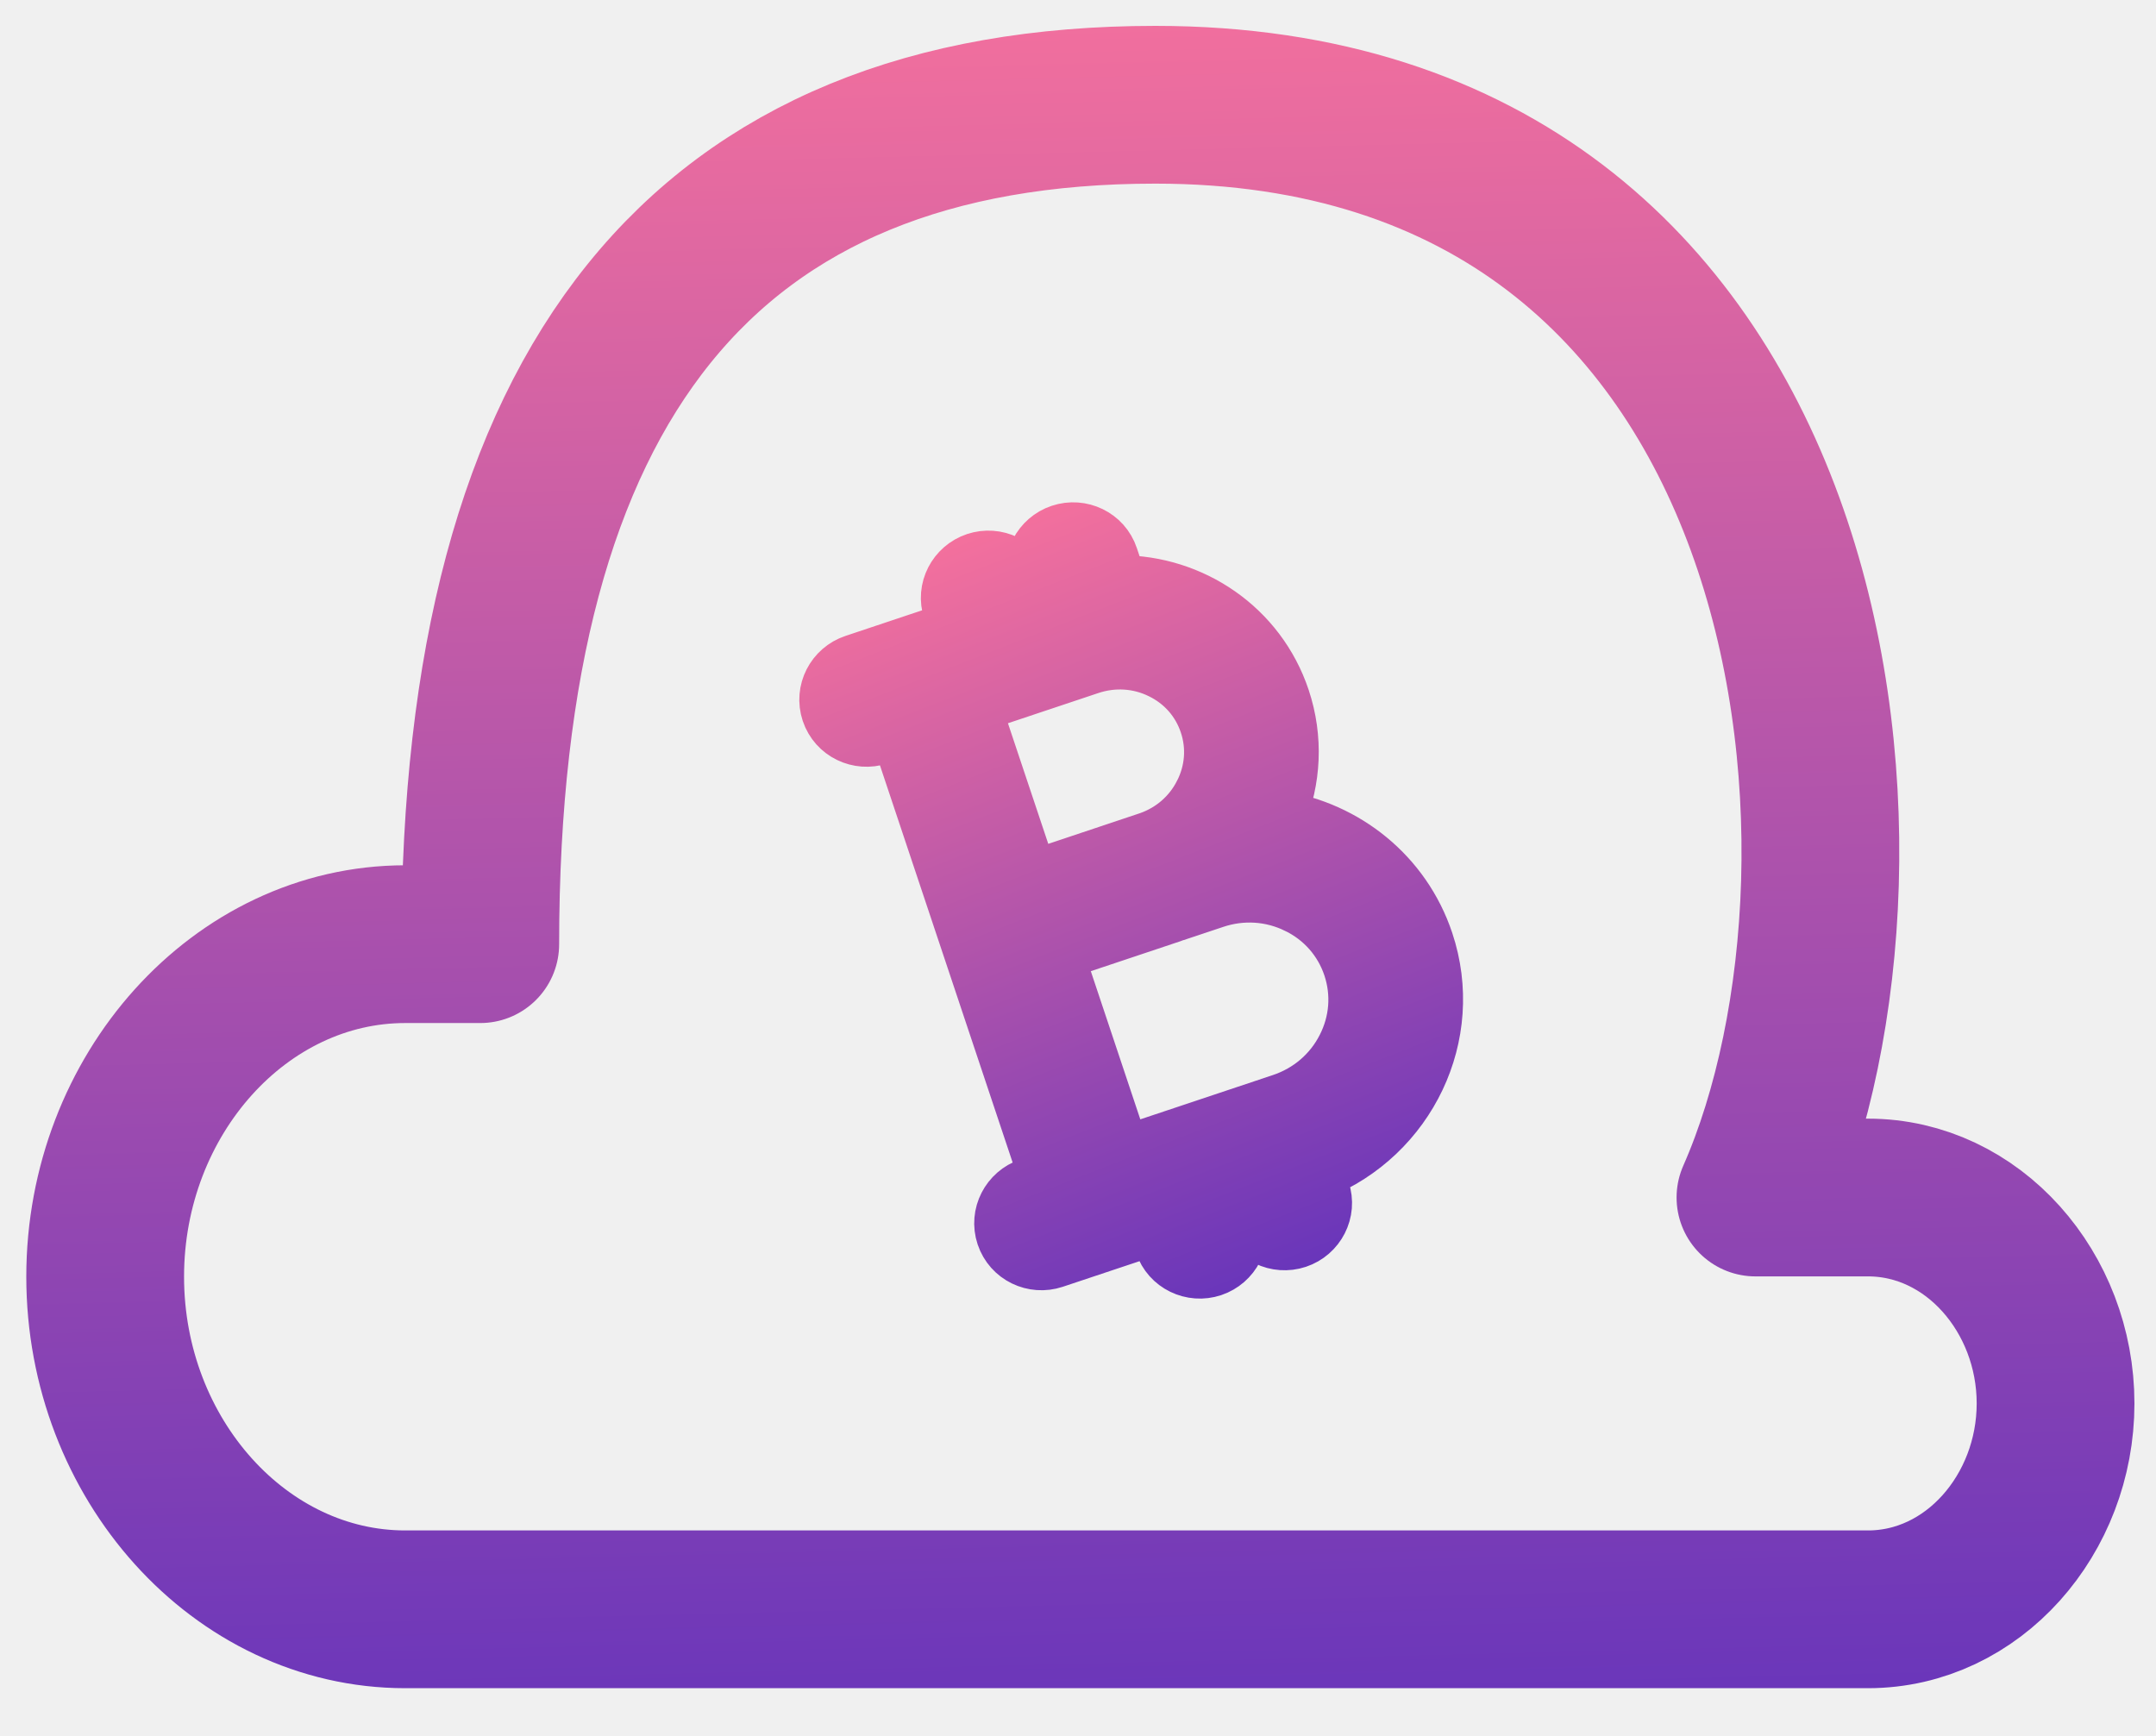
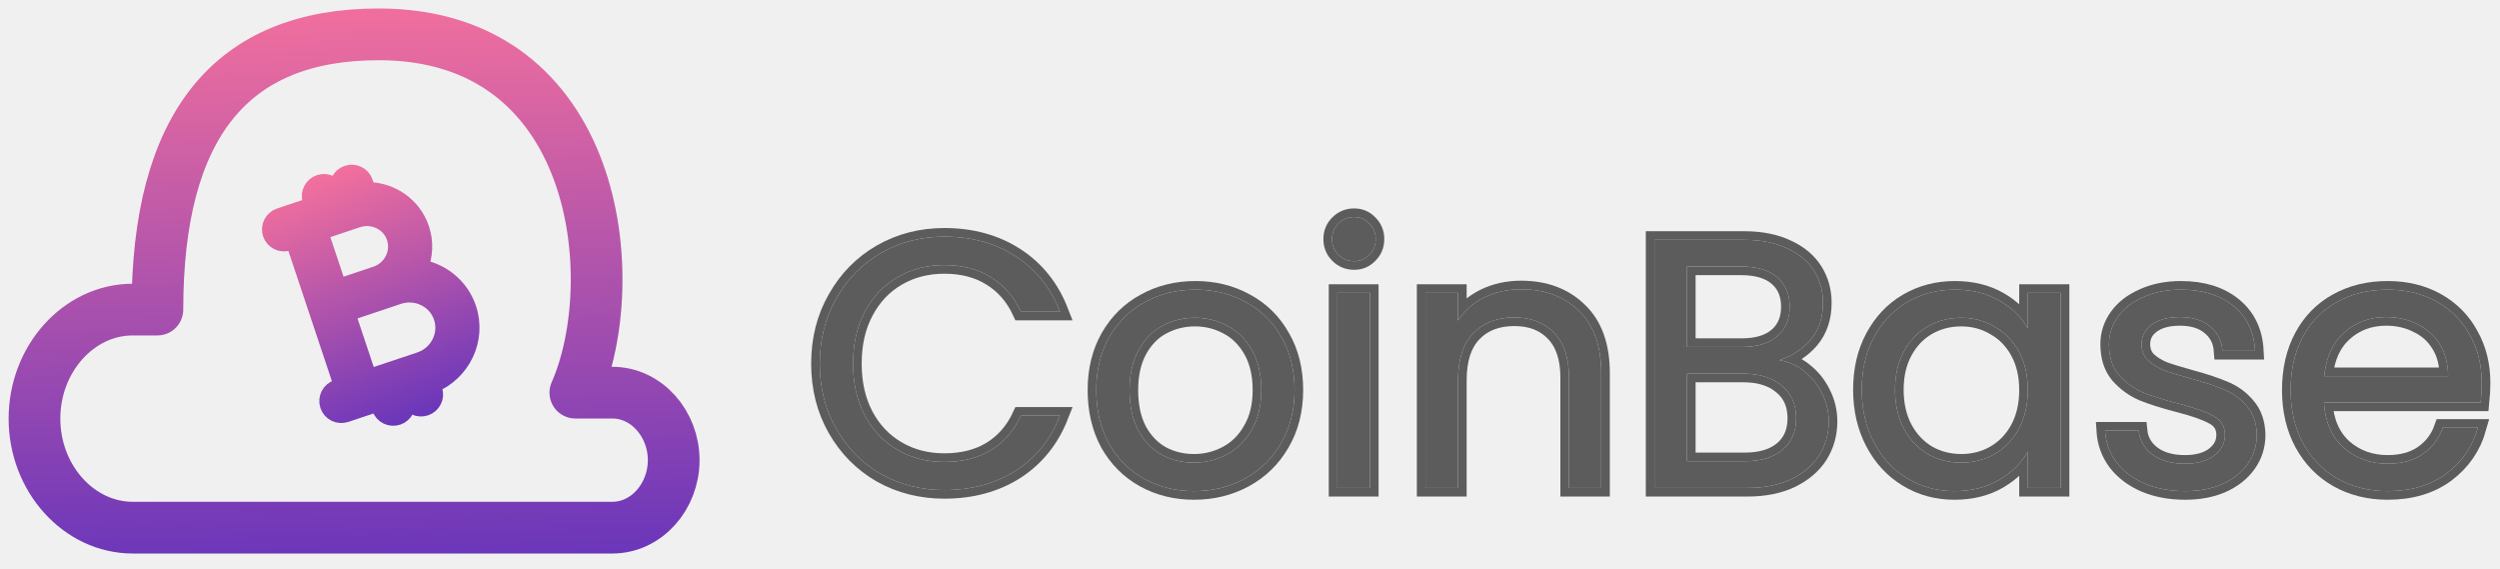
- <svg xmlns="http://www.w3.org/2000/svg" width="41" height="33" viewBox="0 0 41 33" fill="none">
-   <path d="M26.251 30.604H35.523C37.52 30.604 39.09 28.797 39.09 26.689C39.09 24.581 37.52 22.773 35.523 22.773C34.81 22.773 34.097 22.773 33.383 22.773C36.237 16.298 34.81 1.992 21.971 1.992C13.412 1.992 9.133 7.263 9.133 17.955H7.706C4.568 17.955 2 20.816 2 24.279C2 27.743 4.568 30.604 7.706 30.604H14.839H26.251Z" stroke="url(#paint0_linear_11_2)" stroke-width="3" stroke-linecap="round" stroke-linejoin="round" />
-   <path d="M21.847 15.935L19.619 16.68L18.535 13.438L20.729 12.705C21.175 12.556 21.649 12.586 22.065 12.79L22.065 12.79C22.481 12.992 22.786 13.34 22.93 13.772C23.074 14.203 23.039 14.664 22.829 15.076L22.828 15.077C22.624 15.479 22.278 15.782 21.847 15.935ZM16.727 14.041L17.053 13.932L19.887 22.415L19.561 22.523C19.16 22.657 18.928 23.093 19.066 23.507C19.205 23.922 19.652 24.13 20.053 23.996L21.974 23.355L22.078 23.666C22.216 24.08 22.664 24.289 23.065 24.155C23.466 24.021 23.698 23.585 23.56 23.171L23.456 22.859L23.586 22.816L23.69 23.127C23.828 23.542 24.276 23.75 24.677 23.616C25.079 23.482 25.31 23.046 25.171 22.632L25.065 22.314C26.805 21.613 27.74 19.688 27.142 17.897C26.71 16.605 25.597 15.737 24.331 15.536C24.619 14.84 24.668 14.045 24.412 13.277C23.956 11.912 22.677 11.06 21.305 11.059L21.145 10.581L21.145 10.581C21.007 10.167 20.56 9.959 20.159 10.093C19.758 10.226 19.525 10.662 19.663 11.076L19.768 11.389L19.638 11.432L19.534 11.12C19.534 11.12 19.534 11.12 19.534 11.12C19.395 10.705 18.948 10.497 18.547 10.631C18.146 10.765 17.913 11.2 18.052 11.615L18.156 11.927L17.873 12.022L17.873 12.021L17.398 12.179L16.235 12.568C15.834 12.702 15.602 13.137 15.74 13.552C15.879 13.966 16.326 14.175 16.727 14.041ZM25.542 19.909L25.542 19.909C25.298 20.388 24.881 20.746 24.363 20.919L21.369 21.919L20.111 18.153L22.304 17.42C22.321 17.415 22.338 17.409 22.349 17.404L23.104 17.152C23.622 16.979 24.171 17.015 24.654 17.251L24.655 17.251C25.137 17.486 25.492 17.891 25.66 18.392C25.827 18.894 25.787 19.43 25.542 19.909Z" fill="url(#paint1_linear_11_2)" stroke="url(#paint2_linear_11_2)" />
+ <svg xmlns="http://www.w3.org/2000/svg" width="145" height="33" viewBox="0 0 145 33" fill="none">
+   <mask id="path-1-outside-1_32_3260" maskUnits="userSpaceOnUse" x="46.566" y="11.589" width="98" height="18" fill="black">
+     <rect fill="white" x="46.566" y="11.589" width="98" height="18" />
+     <path d="M47.566 21.094C47.566 19.691 47.885 18.431 48.522 17.317C49.159 16.188 50.024 15.307 51.118 14.674C52.225 14.041 53.451 13.725 54.794 13.725C56.372 13.725 57.75 14.103 58.926 14.86C60.103 15.617 60.962 16.69 61.502 18.08H59.238C58.836 17.213 58.255 16.546 57.493 16.078C56.746 15.61 55.846 15.376 54.794 15.376C53.783 15.376 52.876 15.61 52.073 16.078C51.27 16.546 50.64 17.213 50.183 18.08C49.726 18.934 49.498 19.938 49.498 21.094C49.498 22.236 49.726 23.241 50.183 24.108C50.64 24.962 51.27 25.622 52.073 26.09C52.876 26.558 53.783 26.792 54.794 26.792C55.846 26.792 56.746 26.565 57.493 26.111C58.255 25.643 58.836 24.975 59.238 24.108H61.502C60.962 25.485 60.103 26.551 58.926 27.308C57.75 28.051 56.372 28.423 54.794 28.423C53.451 28.423 52.225 28.113 51.118 27.494C50.024 26.861 49.159 25.987 48.522 24.872C47.885 23.757 47.566 22.498 47.566 21.094Z" />
+     <path d="M69.278 28.485C68.212 28.485 67.243 28.244 66.371 27.762C65.513 27.28 64.834 26.599 64.336 25.718C63.851 24.824 63.609 23.792 63.609 22.622C63.609 21.466 63.858 20.447 64.356 19.567C64.869 18.672 65.561 17.991 66.433 17.523C67.305 17.041 68.281 16.8 69.362 16.8C70.441 16.8 71.418 17.041 72.29 17.523C73.162 17.991 73.847 18.665 74.346 19.546C74.858 20.427 75.114 21.452 75.114 22.622C75.114 23.792 74.851 24.824 74.325 25.718C73.813 26.599 73.114 27.28 72.227 27.762C71.341 28.244 70.358 28.485 69.278 28.485ZM69.278 26.833C69.957 26.833 70.594 26.675 71.189 26.358C71.784 26.042 72.262 25.567 72.622 24.934C72.996 24.301 73.183 23.53 73.183 22.622C73.183 21.714 73.003 20.943 72.643 20.31C72.283 19.677 71.812 19.209 71.231 18.906C70.649 18.59 70.019 18.431 69.341 18.431C68.648 18.431 68.012 18.59 67.43 18.906C66.862 19.209 66.406 19.677 66.059 20.31C65.713 20.943 65.54 21.714 65.54 22.622C65.54 23.544 65.706 24.322 66.039 24.955C66.385 25.588 66.842 26.062 67.409 26.379C67.977 26.682 68.6 26.833 69.278 26.833Z" />
+     <path d="M78.575 15.149C78.215 15.149 77.91 15.025 77.661 14.777C77.412 14.53 77.287 14.227 77.287 13.869C77.287 13.511 77.412 13.208 77.661 12.961C77.91 12.713 78.215 12.589 78.575 12.589C78.921 12.589 79.212 12.713 79.447 12.961C79.697 13.208 79.821 13.511 79.821 13.869C79.821 14.227 79.697 14.53 79.447 14.777C79.212 15.025 78.921 15.149 78.575 15.149ZM79.489 16.986V28.299H77.599V16.986H79.489Z" />
+     <path d="M88.255 16.78C89.639 16.78 90.761 17.2 91.619 18.039C92.478 18.865 92.907 20.062 92.907 21.631V28.299H91.038V21.899C91.038 20.771 90.754 19.911 90.186 19.319C89.619 18.713 88.843 18.411 87.86 18.411C86.863 18.411 86.067 18.72 85.472 19.34C84.891 19.959 84.6 20.86 84.6 22.044V28.299H82.71V16.986H84.6V18.596C84.974 18.018 85.479 17.571 86.116 17.255C86.766 16.938 87.48 16.78 88.255 16.78Z" />
+     <path d="M103.242 20.888C103.768 20.97 104.246 21.184 104.675 21.528C105.118 21.872 105.464 22.299 105.713 22.808C105.976 23.317 106.108 23.86 106.108 24.439C106.108 25.168 105.921 25.828 105.547 26.42C105.173 26.998 104.626 27.459 103.907 27.803C103.2 28.134 102.363 28.299 101.394 28.299H95.994V13.91H101.186C102.169 13.91 103.007 14.075 103.699 14.406C104.391 14.722 104.91 15.156 105.256 15.706C105.603 16.257 105.776 16.876 105.776 17.564C105.776 18.418 105.54 19.126 105.07 19.691C104.613 20.241 104.003 20.64 103.242 20.888ZM97.884 20.124H101.061C101.947 20.124 102.633 19.918 103.117 19.505C103.602 19.092 103.844 18.521 103.844 17.791C103.844 17.062 103.602 16.491 103.117 16.078C102.633 15.665 101.934 15.459 101.02 15.459H97.884V20.124ZM101.227 26.751C102.169 26.751 102.903 26.53 103.429 26.09C103.955 25.65 104.218 25.037 104.218 24.253C104.218 23.454 103.941 22.828 103.387 22.374C102.834 21.906 102.093 21.672 101.165 21.672H97.884V26.751H101.227Z" />
+     <path d="M108.024 22.601C108.024 21.445 108.26 20.434 108.731 19.567C109.201 18.686 109.845 18.005 110.662 17.523C111.493 17.041 112.413 16.8 113.424 16.8C114.421 16.8 115.286 17.014 116.02 17.44C116.754 17.867 117.301 18.404 117.661 19.05V16.986H119.571V28.299H117.661V26.193C117.287 26.854 116.726 27.404 115.979 27.845C115.245 28.271 114.386 28.485 113.403 28.485C112.393 28.485 111.479 28.237 110.662 27.741C109.845 27.246 109.201 26.551 108.731 25.657C108.26 24.762 108.024 23.744 108.024 22.601ZM117.661 22.622C117.661 21.769 117.488 21.025 117.142 20.392C116.795 19.759 116.325 19.278 115.729 18.947C115.148 18.603 114.504 18.431 113.798 18.431C113.092 18.431 112.448 18.596 111.866 18.927C111.285 19.257 110.821 19.739 110.475 20.372C110.129 21.005 109.956 21.748 109.956 22.601C109.956 23.468 110.129 24.225 110.475 24.872C110.821 25.505 111.285 25.994 111.866 26.338C112.448 26.668 113.092 26.833 113.798 26.833C114.504 26.833 115.148 26.668 115.729 26.338C116.325 25.994 116.795 25.505 117.142 24.872C117.488 24.225 117.661 23.475 117.661 22.622Z" />
+     <path d="M126.794 28.485C125.922 28.485 125.14 28.34 124.447 28.051C123.755 27.748 123.208 27.335 122.807 26.812C122.405 26.276 122.184 25.663 122.142 24.975H124.094C124.15 25.54 124.413 26.001 124.883 26.358C125.368 26.716 125.998 26.895 126.773 26.895C127.493 26.895 128.061 26.737 128.476 26.42C128.892 26.104 129.099 25.705 129.099 25.223C129.099 24.727 128.878 24.363 128.435 24.129C127.992 23.881 127.306 23.64 126.379 23.406C125.534 23.186 124.842 22.966 124.302 22.746C123.776 22.512 123.319 22.175 122.931 21.734C122.557 21.28 122.37 20.688 122.37 19.959C122.37 19.381 122.544 18.851 122.89 18.369C123.236 17.888 123.727 17.509 124.364 17.234C125.001 16.945 125.728 16.8 126.545 16.8C127.805 16.8 128.822 17.117 129.598 17.75C130.373 18.383 130.788 19.25 130.844 20.351H128.954C128.912 19.759 128.67 19.285 128.227 18.927C127.798 18.569 127.216 18.39 126.483 18.39C125.804 18.39 125.264 18.535 124.863 18.823C124.461 19.113 124.26 19.491 124.26 19.959C124.26 20.331 124.378 20.64 124.613 20.888C124.863 21.122 125.167 21.314 125.527 21.466C125.901 21.604 126.413 21.762 127.064 21.941C127.881 22.161 128.545 22.381 129.058 22.601C129.57 22.808 130.006 23.124 130.366 23.551C130.74 23.977 130.934 24.535 130.948 25.223C130.948 25.842 130.775 26.4 130.428 26.895C130.082 27.39 129.591 27.783 128.954 28.072C128.331 28.347 127.611 28.485 126.794 28.485Z" />
+     <path d="M143.999 22.209C143.999 22.567 143.979 22.945 143.937 23.344H134.841C134.91 24.459 135.291 25.333 135.983 25.966C136.689 26.585 137.541 26.895 138.537 26.895C139.354 26.895 140.033 26.709 140.573 26.338C141.127 25.952 141.514 25.443 141.736 24.81H143.771C143.466 25.897 142.857 26.785 141.943 27.473C141.03 28.148 139.894 28.485 138.537 28.485C137.458 28.485 136.488 28.244 135.63 27.762C134.785 27.28 134.121 26.599 133.636 25.718C133.152 24.824 132.909 23.792 132.909 22.622C132.909 21.452 133.145 20.427 133.615 19.546C134.086 18.665 134.744 17.991 135.588 17.523C136.447 17.041 137.43 16.8 138.537 16.8C139.617 16.8 140.573 17.034 141.403 17.502C142.234 17.97 142.871 18.617 143.314 19.443C143.771 20.255 143.999 21.177 143.999 22.209ZM142.047 21.817C142.047 21.101 141.888 20.489 141.57 19.98C141.251 19.456 140.815 19.064 140.261 18.803C139.721 18.528 139.119 18.39 138.454 18.39C137.499 18.39 136.682 18.693 136.004 19.298C135.339 19.904 134.958 20.743 134.862 21.817H142.047Z" />
+   </mask>
+   <path d="M47.566 21.094C47.566 19.691 47.885 18.431 48.522 17.317C49.159 16.188 50.024 15.307 51.118 14.674C52.225 14.041 53.451 13.725 54.794 13.725C56.372 13.725 57.75 14.103 58.926 14.86C60.103 15.617 60.962 16.69 61.502 18.08H59.238C58.836 17.213 58.255 16.546 57.493 16.078C56.746 15.61 55.846 15.376 54.794 15.376C53.783 15.376 52.876 15.61 52.073 16.078C51.27 16.546 50.64 17.213 50.183 18.08C49.726 18.934 49.498 19.938 49.498 21.094C49.498 22.236 49.726 23.241 50.183 24.108C50.64 24.962 51.27 25.622 52.073 26.09C52.876 26.558 53.783 26.792 54.794 26.792C55.846 26.792 56.746 26.565 57.493 26.111C58.255 25.643 58.836 24.975 59.238 24.108H61.502C60.962 25.485 60.103 26.551 58.926 27.308C57.75 28.051 56.372 28.423 54.794 28.423C53.451 28.423 52.225 28.113 51.118 27.494C50.024 26.861 49.159 25.987 48.522 24.872C47.885 23.757 47.566 22.498 47.566 21.094Z" fill="#5C5C5C" />
+   <path d="M69.278 28.485C68.212 28.485 67.243 28.244 66.371 27.762C65.513 27.28 64.834 26.599 64.336 25.718C63.851 24.824 63.609 23.792 63.609 22.622C63.609 21.466 63.858 20.447 64.356 19.567C64.869 18.672 65.561 17.991 66.433 17.523C67.305 17.041 68.281 16.8 69.362 16.8C70.441 16.8 71.418 17.041 72.29 17.523C73.162 17.991 73.847 18.665 74.346 19.546C74.858 20.427 75.114 21.452 75.114 22.622C75.114 23.792 74.851 24.824 74.325 25.718C73.813 26.599 73.114 27.28 72.227 27.762C71.341 28.244 70.358 28.485 69.278 28.485ZM69.278 26.833C69.957 26.833 70.594 26.675 71.189 26.358C71.784 26.042 72.262 25.567 72.622 24.934C72.996 24.301 73.183 23.53 73.183 22.622C73.183 21.714 73.003 20.943 72.643 20.31C72.283 19.677 71.812 19.209 71.231 18.906C70.649 18.59 70.019 18.431 69.341 18.431C68.648 18.431 68.012 18.59 67.43 18.906C66.862 19.209 66.406 19.677 66.059 20.31C65.713 20.943 65.54 21.714 65.54 22.622C65.54 23.544 65.706 24.322 66.039 24.955C66.385 25.588 66.842 26.062 67.409 26.379C67.977 26.682 68.6 26.833 69.278 26.833Z" fill="#5C5C5C" />
+   <path d="M78.575 15.149C78.215 15.149 77.91 15.025 77.661 14.777C77.412 14.53 77.287 14.227 77.287 13.869C77.287 13.511 77.412 13.208 77.661 12.961C77.91 12.713 78.215 12.589 78.575 12.589C78.921 12.589 79.212 12.713 79.447 12.961C79.697 13.208 79.821 13.511 79.821 13.869C79.821 14.227 79.697 14.53 79.447 14.777C79.212 15.025 78.921 15.149 78.575 15.149ZM79.489 16.986V28.299H77.599V16.986H79.489Z" fill="#5C5C5C" />
+   <path d="M88.255 16.78C89.639 16.78 90.761 17.2 91.619 18.039C92.478 18.865 92.907 20.062 92.907 21.631V28.299H91.038V21.899C91.038 20.771 90.754 19.911 90.186 19.319C89.619 18.713 88.843 18.411 87.86 18.411C86.863 18.411 86.067 18.72 85.472 19.34C84.891 19.959 84.6 20.86 84.6 22.044V28.299H82.71V16.986H84.6V18.596C84.974 18.018 85.479 17.571 86.116 17.255C86.766 16.938 87.48 16.78 88.255 16.78Z" fill="#5C5C5C" />
+   <path d="M103.242 20.888C103.768 20.97 104.246 21.184 104.675 21.528C105.118 21.872 105.464 22.299 105.713 22.808C105.976 23.317 106.108 23.86 106.108 24.439C106.108 25.168 105.921 25.828 105.547 26.42C105.173 26.998 104.626 27.459 103.907 27.803C103.2 28.134 102.363 28.299 101.394 28.299H95.994V13.91H101.186C102.169 13.91 103.007 14.075 103.699 14.406C104.391 14.722 104.91 15.156 105.256 15.706C105.603 16.257 105.776 16.876 105.776 17.564C105.776 18.418 105.54 19.126 105.07 19.691C104.613 20.241 104.003 20.64 103.242 20.888ZM97.884 20.124H101.061C101.947 20.124 102.633 19.918 103.117 19.505C103.602 19.092 103.844 18.521 103.844 17.791C103.844 17.062 103.602 16.491 103.117 16.078C102.633 15.665 101.934 15.459 101.02 15.459H97.884V20.124ZM101.227 26.751C102.169 26.751 102.903 26.53 103.429 26.09C103.955 25.65 104.218 25.037 104.218 24.253C104.218 23.454 103.941 22.828 103.387 22.374C102.834 21.906 102.093 21.672 101.165 21.672H97.884V26.751H101.227Z" fill="#5C5C5C" />
+   <path d="M108.024 22.601C108.024 21.445 108.26 20.434 108.731 19.567C109.201 18.686 109.845 18.005 110.662 17.523C111.493 17.041 112.413 16.8 113.424 16.8C114.421 16.8 115.286 17.014 116.02 17.44C116.754 17.867 117.301 18.404 117.661 19.05V16.986H119.571V28.299H117.661V26.193C117.287 26.854 116.726 27.404 115.979 27.845C115.245 28.271 114.386 28.485 113.403 28.485C112.393 28.485 111.479 28.237 110.662 27.741C109.845 27.246 109.201 26.551 108.731 25.657C108.26 24.762 108.024 23.744 108.024 22.601ZM117.661 22.622C117.661 21.769 117.488 21.025 117.142 20.392C116.795 19.759 116.325 19.278 115.729 18.947C115.148 18.603 114.504 18.431 113.798 18.431C113.092 18.431 112.448 18.596 111.866 18.927C111.285 19.257 110.821 19.739 110.475 20.372C110.129 21.005 109.956 21.748 109.956 22.601C109.956 23.468 110.129 24.225 110.475 24.872C110.821 25.505 111.285 25.994 111.866 26.338C112.448 26.668 113.092 26.833 113.798 26.833C114.504 26.833 115.148 26.668 115.729 26.338C116.325 25.994 116.795 25.505 117.142 24.872C117.488 24.225 117.661 23.475 117.661 22.622Z" fill="#5C5C5C" />
+   <path d="M126.794 28.485C125.922 28.485 125.14 28.34 124.447 28.051C123.755 27.748 123.208 27.335 122.807 26.812C122.405 26.276 122.184 25.663 122.142 24.975H124.094C124.15 25.54 124.413 26.001 124.883 26.358C125.368 26.716 125.998 26.895 126.773 26.895C127.493 26.895 128.061 26.737 128.476 26.42C128.892 26.104 129.099 25.705 129.099 25.223C129.099 24.727 128.878 24.363 128.435 24.129C127.992 23.881 127.306 23.64 126.379 23.406C125.534 23.186 124.842 22.966 124.302 22.746C123.776 22.512 123.319 22.175 122.931 21.734C122.557 21.28 122.37 20.688 122.37 19.959C122.37 19.381 122.544 18.851 122.89 18.369C123.236 17.888 123.727 17.509 124.364 17.234C125.001 16.945 125.728 16.8 126.545 16.8C127.805 16.8 128.822 17.117 129.598 17.75C130.373 18.383 130.788 19.25 130.844 20.351H128.954C128.912 19.759 128.67 19.285 128.227 18.927C127.798 18.569 127.216 18.39 126.483 18.39C125.804 18.39 125.264 18.535 124.863 18.823C124.461 19.113 124.26 19.491 124.26 19.959C124.26 20.331 124.378 20.64 124.613 20.888C124.863 21.122 125.167 21.314 125.527 21.466C125.901 21.604 126.413 21.762 127.064 21.941C127.881 22.161 128.545 22.381 129.058 22.601C129.57 22.808 130.006 23.124 130.366 23.551C130.74 23.977 130.934 24.535 130.948 25.223C130.948 25.842 130.775 26.4 130.428 26.895C130.082 27.39 129.591 27.783 128.954 28.072C128.331 28.347 127.611 28.485 126.794 28.485Z" fill="#5C5C5C" />
+   <path d="M143.999 22.209C143.999 22.567 143.979 22.945 143.937 23.344H134.841C134.91 24.459 135.291 25.333 135.983 25.966C136.689 26.585 137.541 26.895 138.537 26.895C139.354 26.895 140.033 26.709 140.573 26.338C141.127 25.952 141.514 25.443 141.736 24.81H143.771C143.466 25.897 142.857 26.785 141.943 27.473C141.03 28.148 139.894 28.485 138.537 28.485C137.458 28.485 136.488 28.244 135.63 27.762C134.785 27.28 134.121 26.599 133.636 25.718C133.152 24.824 132.909 23.792 132.909 22.622C132.909 21.452 133.145 20.427 133.615 19.546C134.086 18.665 134.744 17.991 135.588 17.523C136.447 17.041 137.43 16.8 138.537 16.8C139.617 16.8 140.573 17.034 141.403 17.502C142.234 17.97 142.871 18.617 143.314 19.443C143.771 20.255 143.999 21.177 143.999 22.209ZM142.047 21.817C142.047 21.101 141.888 20.489 141.57 19.98C141.251 19.456 140.815 19.064 140.261 18.803C139.721 18.528 139.119 18.39 138.454 18.39C137.499 18.39 136.682 18.693 136.004 19.298C135.339 19.904 134.958 20.743 134.862 21.817H142.047Z" fill="#5C5C5C" />
+   <path d="M47.566 21.094C47.566 19.691 47.885 18.431 48.522 17.317C49.159 16.188 50.024 15.307 51.118 14.674C52.225 14.041 53.451 13.725 54.794 13.725C56.372 13.725 57.75 14.103 58.926 14.86C60.103 15.617 60.962 16.69 61.502 18.08H59.238C58.836 17.213 58.255 16.546 57.493 16.078C56.746 15.61 55.846 15.376 54.794 15.376C53.783 15.376 52.876 15.61 52.073 16.078C51.27 16.546 50.64 17.213 50.183 18.08C49.726 18.934 49.498 19.938 49.498 21.094C49.498 22.236 49.726 23.241 50.183 24.108C50.64 24.962 51.27 25.622 52.073 26.09C52.876 26.558 53.783 26.792 54.794 26.792C55.846 26.792 56.746 26.565 57.493 26.111C58.255 25.643 58.836 24.975 59.238 24.108H61.502C60.962 25.485 60.103 26.551 58.926 27.308C57.75 28.051 56.372 28.423 54.794 28.423C53.451 28.423 52.225 28.113 51.118 27.494C50.024 26.861 49.159 25.987 48.522 24.872C47.885 23.757 47.566 22.498 47.566 21.094Z" stroke="#5C5C5C" mask="url(#path-1-outside-1_32_3260)" />
+   <path d="M69.278 28.485C68.212 28.485 67.243 28.244 66.371 27.762C65.513 27.28 64.834 26.599 64.336 25.718C63.851 24.824 63.609 23.792 63.609 22.622C63.609 21.466 63.858 20.447 64.356 19.567C64.869 18.672 65.561 17.991 66.433 17.523C67.305 17.041 68.281 16.8 69.362 16.8C70.441 16.8 71.418 17.041 72.29 17.523C73.162 17.991 73.847 18.665 74.346 19.546C74.858 20.427 75.114 21.452 75.114 22.622C75.114 23.792 74.851 24.824 74.325 25.718C73.813 26.599 73.114 27.28 72.227 27.762C71.341 28.244 70.358 28.485 69.278 28.485ZM69.278 26.833C69.957 26.833 70.594 26.675 71.189 26.358C71.784 26.042 72.262 25.567 72.622 24.934C72.996 24.301 73.183 23.53 73.183 22.622C73.183 21.714 73.003 20.943 72.643 20.31C72.283 19.677 71.812 19.209 71.231 18.906C70.649 18.59 70.019 18.431 69.341 18.431C68.648 18.431 68.012 18.59 67.43 18.906C66.862 19.209 66.406 19.677 66.059 20.31C65.713 20.943 65.54 21.714 65.54 22.622C65.54 23.544 65.706 24.322 66.039 24.955C66.385 25.588 66.842 26.062 67.409 26.379C67.977 26.682 68.6 26.833 69.278 26.833Z" stroke="#5C5C5C" mask="url(#path-1-outside-1_32_3260)" />
+   <path d="M78.575 15.149C78.215 15.149 77.91 15.025 77.661 14.777C77.412 14.53 77.287 14.227 77.287 13.869C77.287 13.511 77.412 13.208 77.661 12.961C77.91 12.713 78.215 12.589 78.575 12.589C78.921 12.589 79.212 12.713 79.447 12.961C79.697 13.208 79.821 13.511 79.821 13.869C79.821 14.227 79.697 14.53 79.447 14.777C79.212 15.025 78.921 15.149 78.575 15.149ZM79.489 16.986V28.299H77.599V16.986H79.489Z" stroke="#5C5C5C" mask="url(#path-1-outside-1_32_3260)" />
+   <path d="M88.255 16.78C89.639 16.78 90.761 17.2 91.619 18.039C92.478 18.865 92.907 20.062 92.907 21.631V28.299H91.038V21.899C91.038 20.771 90.754 19.911 90.186 19.319C89.619 18.713 88.843 18.411 87.86 18.411C86.863 18.411 86.067 18.72 85.472 19.34C84.891 19.959 84.6 20.86 84.6 22.044V28.299H82.71V16.986H84.6V18.596C84.974 18.018 85.479 17.571 86.116 17.255C86.766 16.938 87.48 16.78 88.255 16.78Z" stroke="#5C5C5C" mask="url(#path-1-outside-1_32_3260)" />
+   <path d="M103.242 20.888C103.768 20.97 104.246 21.184 104.675 21.528C105.118 21.872 105.464 22.299 105.713 22.808C105.976 23.317 106.108 23.86 106.108 24.439C106.108 25.168 105.921 25.828 105.547 26.42C105.173 26.998 104.626 27.459 103.907 27.803C103.2 28.134 102.363 28.299 101.394 28.299H95.994V13.91H101.186C102.169 13.91 103.007 14.075 103.699 14.406C104.391 14.722 104.91 15.156 105.256 15.706C105.603 16.257 105.776 16.876 105.776 17.564C105.776 18.418 105.54 19.126 105.07 19.691C104.613 20.241 104.003 20.64 103.242 20.888ZM97.884 20.124H101.061C101.947 20.124 102.633 19.918 103.117 19.505C103.602 19.092 103.844 18.521 103.844 17.791C103.844 17.062 103.602 16.491 103.117 16.078C102.633 15.665 101.934 15.459 101.02 15.459H97.884V20.124ZM101.227 26.751C102.169 26.751 102.903 26.53 103.429 26.09C103.955 25.65 104.218 25.037 104.218 24.253C104.218 23.454 103.941 22.828 103.387 22.374C102.834 21.906 102.093 21.672 101.165 21.672H97.884V26.751H101.227Z" stroke="#5C5C5C" mask="url(#path-1-outside-1_32_3260)" />
+   <path d="M108.024 22.601C108.024 21.445 108.26 20.434 108.731 19.567C109.201 18.686 109.845 18.005 110.662 17.523C111.493 17.041 112.413 16.8 113.424 16.8C114.421 16.8 115.286 17.014 116.02 17.44C116.754 17.867 117.301 18.404 117.661 19.05V16.986H119.571V28.299H117.661V26.193C117.287 26.854 116.726 27.404 115.979 27.845C115.245 28.271 114.386 28.485 113.403 28.485C112.393 28.485 111.479 28.237 110.662 27.741C109.845 27.246 109.201 26.551 108.731 25.657C108.26 24.762 108.024 23.744 108.024 22.601ZM117.661 22.622C117.661 21.769 117.488 21.025 117.142 20.392C116.795 19.759 116.325 19.278 115.729 18.947C115.148 18.603 114.504 18.431 113.798 18.431C113.092 18.431 112.448 18.596 111.866 18.927C111.285 19.257 110.821 19.739 110.475 20.372C110.129 21.005 109.956 21.748 109.956 22.601C109.956 23.468 110.129 24.225 110.475 24.872C110.821 25.505 111.285 25.994 111.866 26.338C112.448 26.668 113.092 26.833 113.798 26.833C114.504 26.833 115.148 26.668 115.729 26.338C116.325 25.994 116.795 25.505 117.142 24.872C117.488 24.225 117.661 23.475 117.661 22.622Z" stroke="#5C5C5C" mask="url(#path-1-outside-1_32_3260)" />
+   <path d="M126.794 28.485C125.922 28.485 125.14 28.34 124.447 28.051C123.755 27.748 123.208 27.335 122.807 26.812C122.405 26.276 122.184 25.663 122.142 24.975H124.094C124.15 25.54 124.413 26.001 124.883 26.358C125.368 26.716 125.998 26.895 126.773 26.895C127.493 26.895 128.061 26.737 128.476 26.42C128.892 26.104 129.099 25.705 129.099 25.223C129.099 24.727 128.878 24.363 128.435 24.129C127.992 23.881 127.306 23.64 126.379 23.406C125.534 23.186 124.842 22.966 124.302 22.746C123.776 22.512 123.319 22.175 122.931 21.734C122.557 21.28 122.37 20.688 122.37 19.959C122.37 19.381 122.544 18.851 122.89 18.369C123.236 17.888 123.727 17.509 124.364 17.234C125.001 16.945 125.728 16.8 126.545 16.8C127.805 16.8 128.822 17.117 129.598 17.75C130.373 18.383 130.788 19.25 130.844 20.351H128.954C128.912 19.759 128.67 19.285 128.227 18.927C127.798 18.569 127.216 18.39 126.483 18.39C125.804 18.39 125.264 18.535 124.863 18.823C124.461 19.113 124.26 19.491 124.26 19.959C124.26 20.331 124.378 20.64 124.613 20.888C124.863 21.122 125.167 21.314 125.527 21.466C125.901 21.604 126.413 21.762 127.064 21.941C127.881 22.161 128.545 22.381 129.058 22.601C129.57 22.808 130.006 23.124 130.366 23.551C130.74 23.977 130.934 24.535 130.948 25.223C130.948 25.842 130.775 26.4 130.428 26.895C130.082 27.39 129.591 27.783 128.954 28.072C128.331 28.347 127.611 28.485 126.794 28.485Z" stroke="#5C5C5C" mask="url(#path-1-outside-1_32_3260)" />
+   <path d="M143.999 22.209C143.999 22.567 143.979 22.945 143.937 23.344H134.841C134.91 24.459 135.291 25.333 135.983 25.966C136.689 26.585 137.541 26.895 138.537 26.895C139.354 26.895 140.033 26.709 140.573 26.338C141.127 25.952 141.514 25.443 141.736 24.81H143.771C143.466 25.897 142.857 26.785 141.943 27.473C141.03 28.148 139.894 28.485 138.537 28.485C137.458 28.485 136.488 28.244 135.63 27.762C134.785 27.28 134.121 26.599 133.636 25.718C133.152 24.824 132.909 23.792 132.909 22.622C132.909 21.452 133.145 20.427 133.615 19.546C134.086 18.665 134.744 17.991 135.588 17.523C136.447 17.041 137.43 16.8 138.537 16.8C139.617 16.8 140.573 17.034 141.403 17.502C142.234 17.97 142.871 18.617 143.314 19.443C143.771 20.255 143.999 21.177 143.999 22.209ZM142.047 21.817C142.047 21.101 141.888 20.489 141.57 19.98C141.251 19.456 140.815 19.064 140.261 18.803C139.721 18.528 139.119 18.39 138.454 18.39C137.499 18.39 136.682 18.693 136.004 19.298C135.339 19.904 134.958 20.743 134.862 21.817H142.047Z" stroke="#5C5C5C" mask="url(#path-1-outside-1_32_3260)" />
+   <path d="M26.251 30.604H35.523C37.52 30.604 39.09 28.797 39.09 26.689C39.09 24.581 37.52 22.773 35.523 22.773C34.81 22.773 34.097 22.773 33.383 22.773C36.237 16.298 34.81 1.992 21.971 1.992C13.412 1.992 9.133 7.263 9.133 17.955H7.706C4.568 17.955 2 20.816 2 24.279C2 27.743 4.568 30.604 7.706 30.604H14.839H26.251Z" stroke="url(#paint0_linear_32_3260)" stroke-width="3" stroke-linecap="round" stroke-linejoin="round" />
+   <path d="M21.847 15.935L19.619 16.68L18.535 13.438L20.729 12.705C21.175 12.556 21.649 12.586 22.065 12.79L22.065 12.79C22.481 12.992 22.786 13.34 22.93 13.772C23.074 14.203 23.039 14.664 22.829 15.076L22.828 15.077C22.624 15.479 22.278 15.782 21.847 15.935ZM16.727 14.041L17.053 13.932L19.887 22.415L19.561 22.523C19.16 22.657 18.928 23.093 19.066 23.507C19.205 23.922 19.652 24.13 20.053 23.996L21.974 23.355L22.078 23.666C22.216 24.08 22.664 24.289 23.065 24.155C23.466 24.021 23.698 23.585 23.56 23.171L23.456 22.859L23.586 22.816L23.69 23.127C23.828 23.542 24.276 23.75 24.677 23.616C25.079 23.482 25.31 23.046 25.171 22.632L25.065 22.314C26.805 21.613 27.74 19.688 27.142 17.897C26.71 16.605 25.597 15.737 24.331 15.536C24.619 14.84 24.668 14.045 24.412 13.277C23.956 11.912 22.677 11.06 21.305 11.059L21.145 10.581L21.145 10.581C21.007 10.167 20.56 9.959 20.159 10.093C19.758 10.226 19.525 10.662 19.663 11.076L19.768 11.389L19.638 11.432L19.534 11.12C19.534 11.12 19.534 11.12 19.534 11.12C19.395 10.705 18.948 10.497 18.547 10.631C18.146 10.765 17.913 11.2 18.052 11.615L18.156 11.927L17.873 12.022L17.873 12.021L17.398 12.179L16.235 12.568C15.834 12.702 15.602 13.137 15.74 13.552C15.879 13.966 16.326 14.175 16.727 14.041ZM25.542 19.909L25.542 19.909C25.298 20.388 24.881 20.746 24.363 20.919L21.369 21.919L20.111 18.153L22.304 17.42C22.321 17.415 22.338 17.409 22.349 17.404L23.104 17.152C23.622 16.979 24.171 17.015 24.654 17.251L24.655 17.251C25.137 17.486 25.492 17.891 25.66 18.392C25.827 18.894 25.787 19.43 25.542 19.909Z" fill="url(#paint1_linear_32_3260)" stroke="url(#paint2_linear_32_3260)" />
  <defs>
-     <linearGradient id="paint0_linear_11_2" x1="22.399" y1="-2.512" x2="23.645" y2="48.195" gradientUnits="userSpaceOnUse">
+     <linearGradient id="paint0_linear_32_3260" x1="22.399" y1="-2.512" x2="23.645" y2="48.195" gradientUnits="userSpaceOnUse">
      <stop stop-color="#FD749B" />
      <stop offset="1" stop-color="#281AC8" />
    </linearGradient>
-     <linearGradient id="paint1_linear_11_2" x1="19.517" y1="8.634" x2="28.061" y2="30.505" gradientUnits="userSpaceOnUse">
+     <linearGradient id="paint1_linear_32_3260" x1="19.517" y1="8.634" x2="28.061" y2="30.505" gradientUnits="userSpaceOnUse">
      <stop stop-color="#FD749B" />
      <stop offset="1" stop-color="#281AC8" />
    </linearGradient>
-     <linearGradient id="paint2_linear_11_2" x1="19.517" y1="8.634" x2="28.061" y2="30.505" gradientUnits="userSpaceOnUse">
+     <linearGradient id="paint2_linear_32_3260" x1="19.517" y1="8.634" x2="28.061" y2="30.505" gradientUnits="userSpaceOnUse">
      <stop stop-color="#FD749B" />
      <stop offset="1" stop-color="#281AC8" />
    </linearGradient>
  </defs>
</svg>
